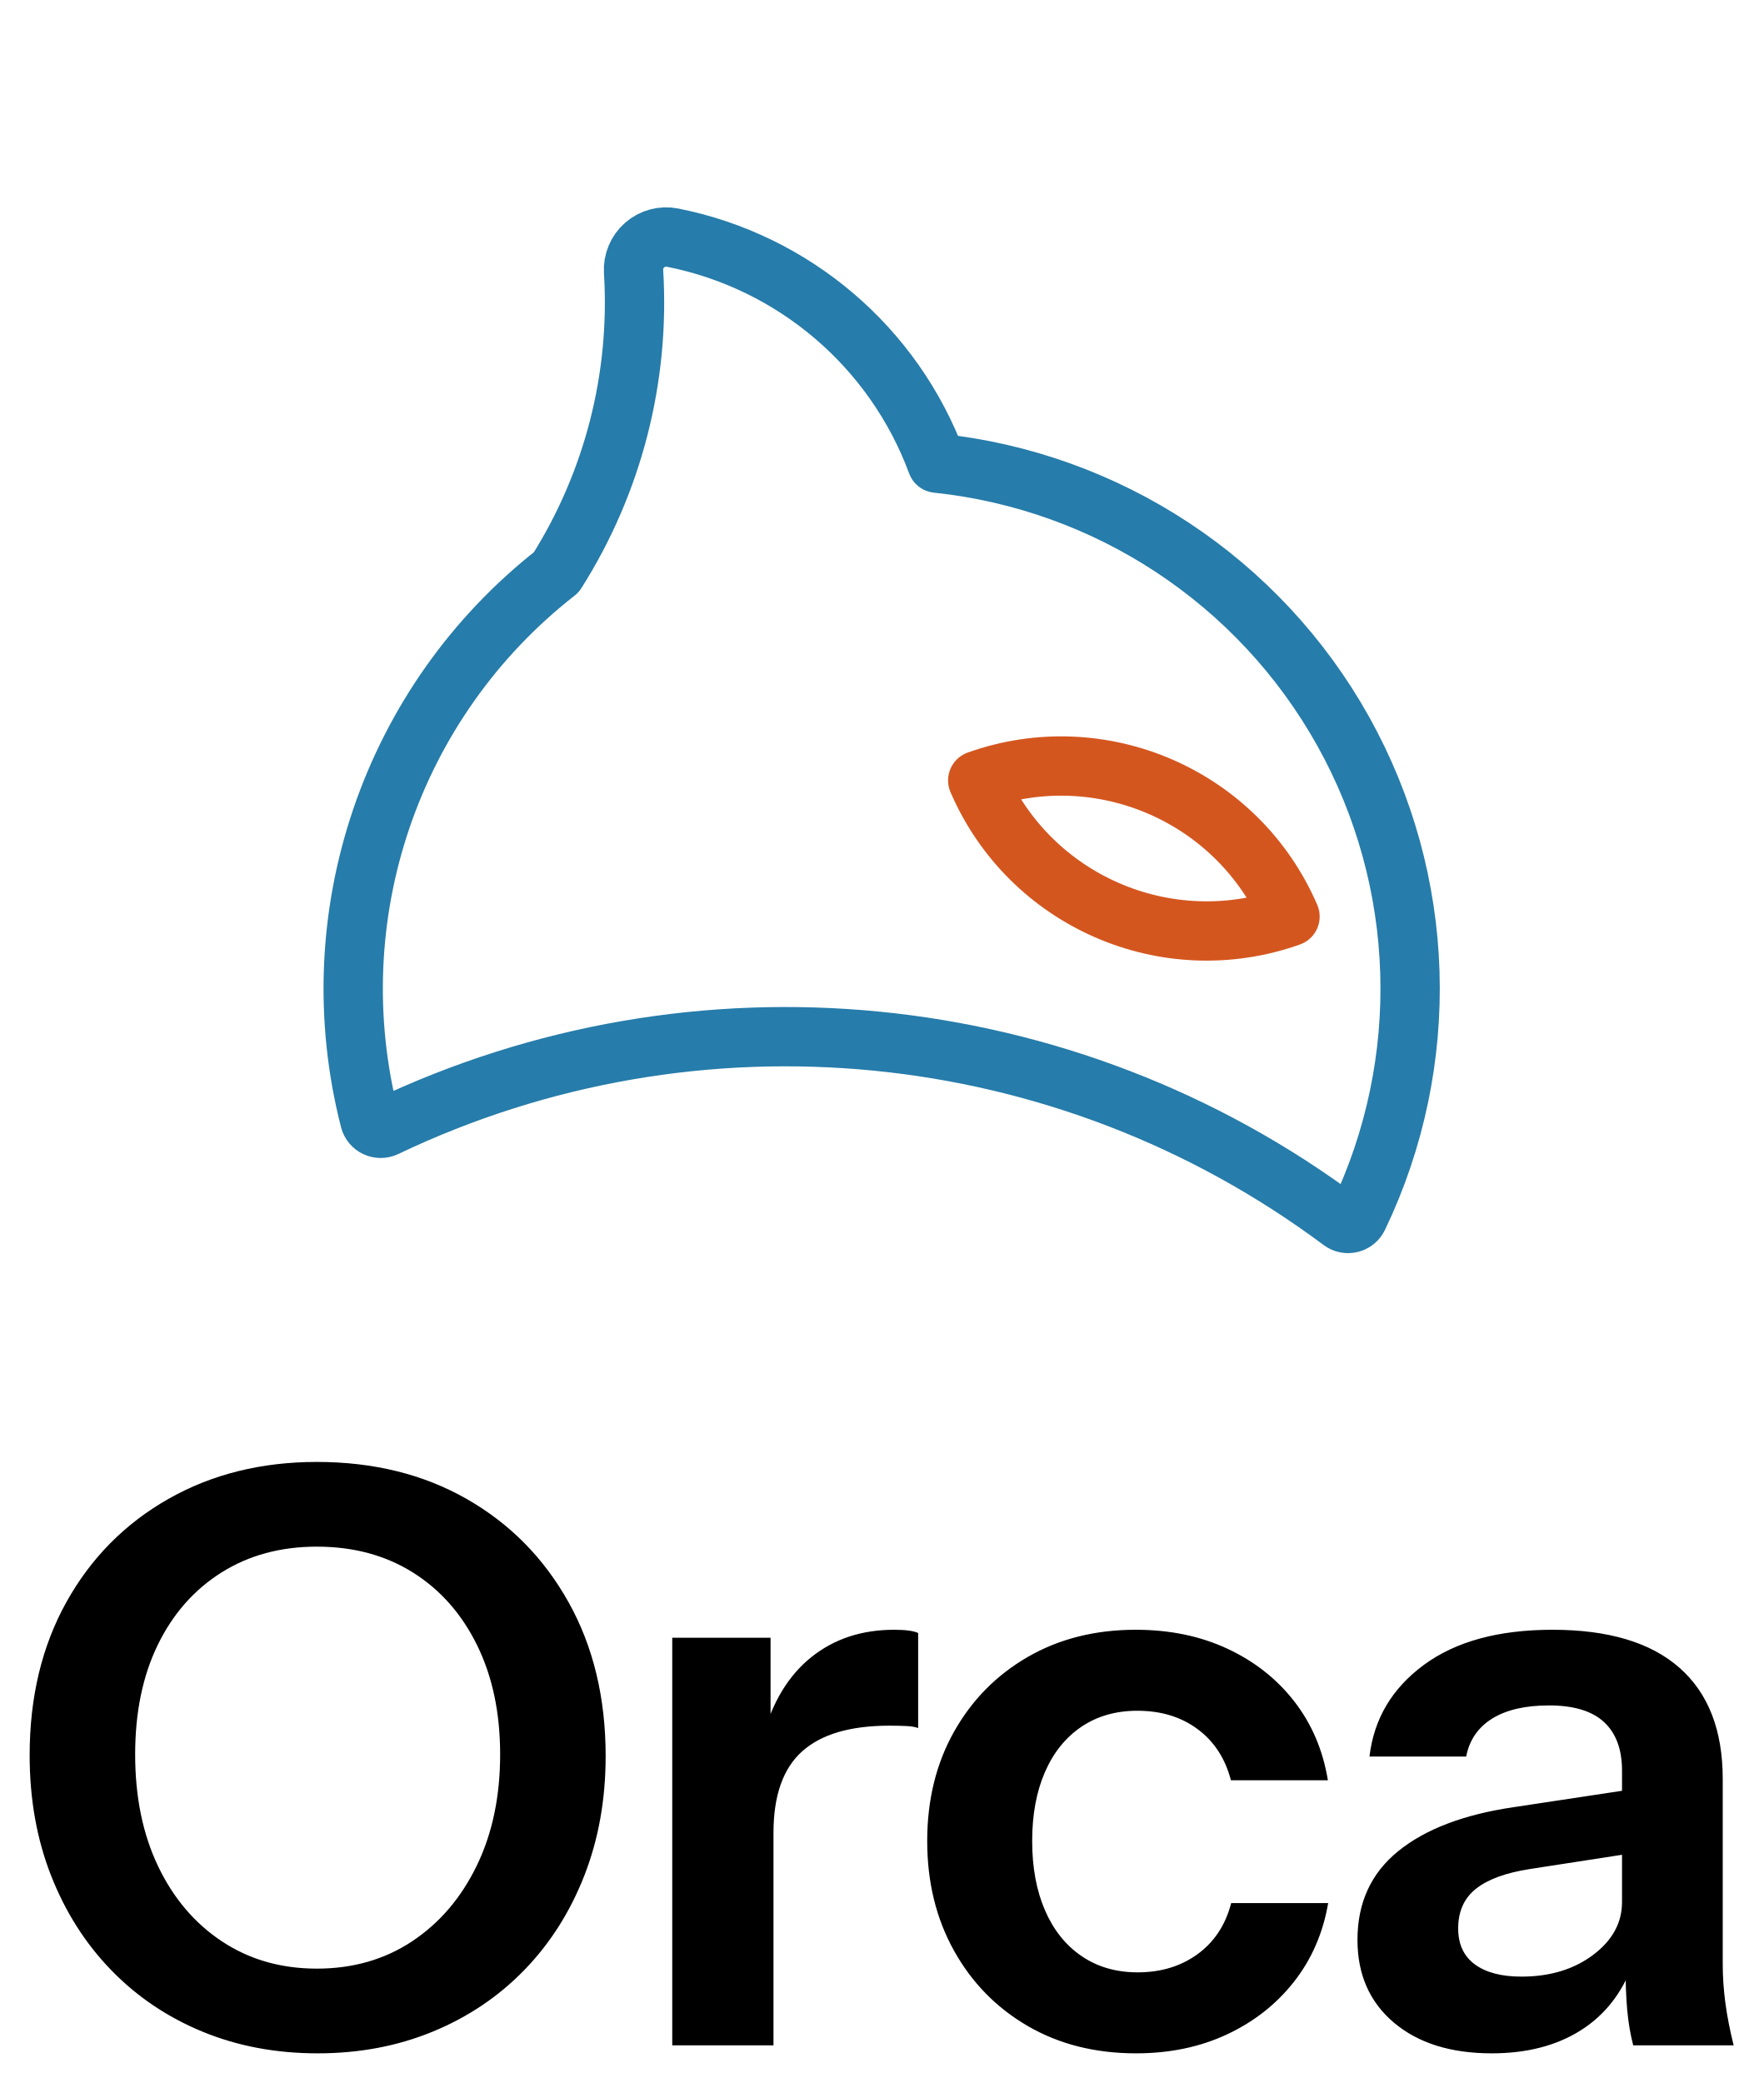
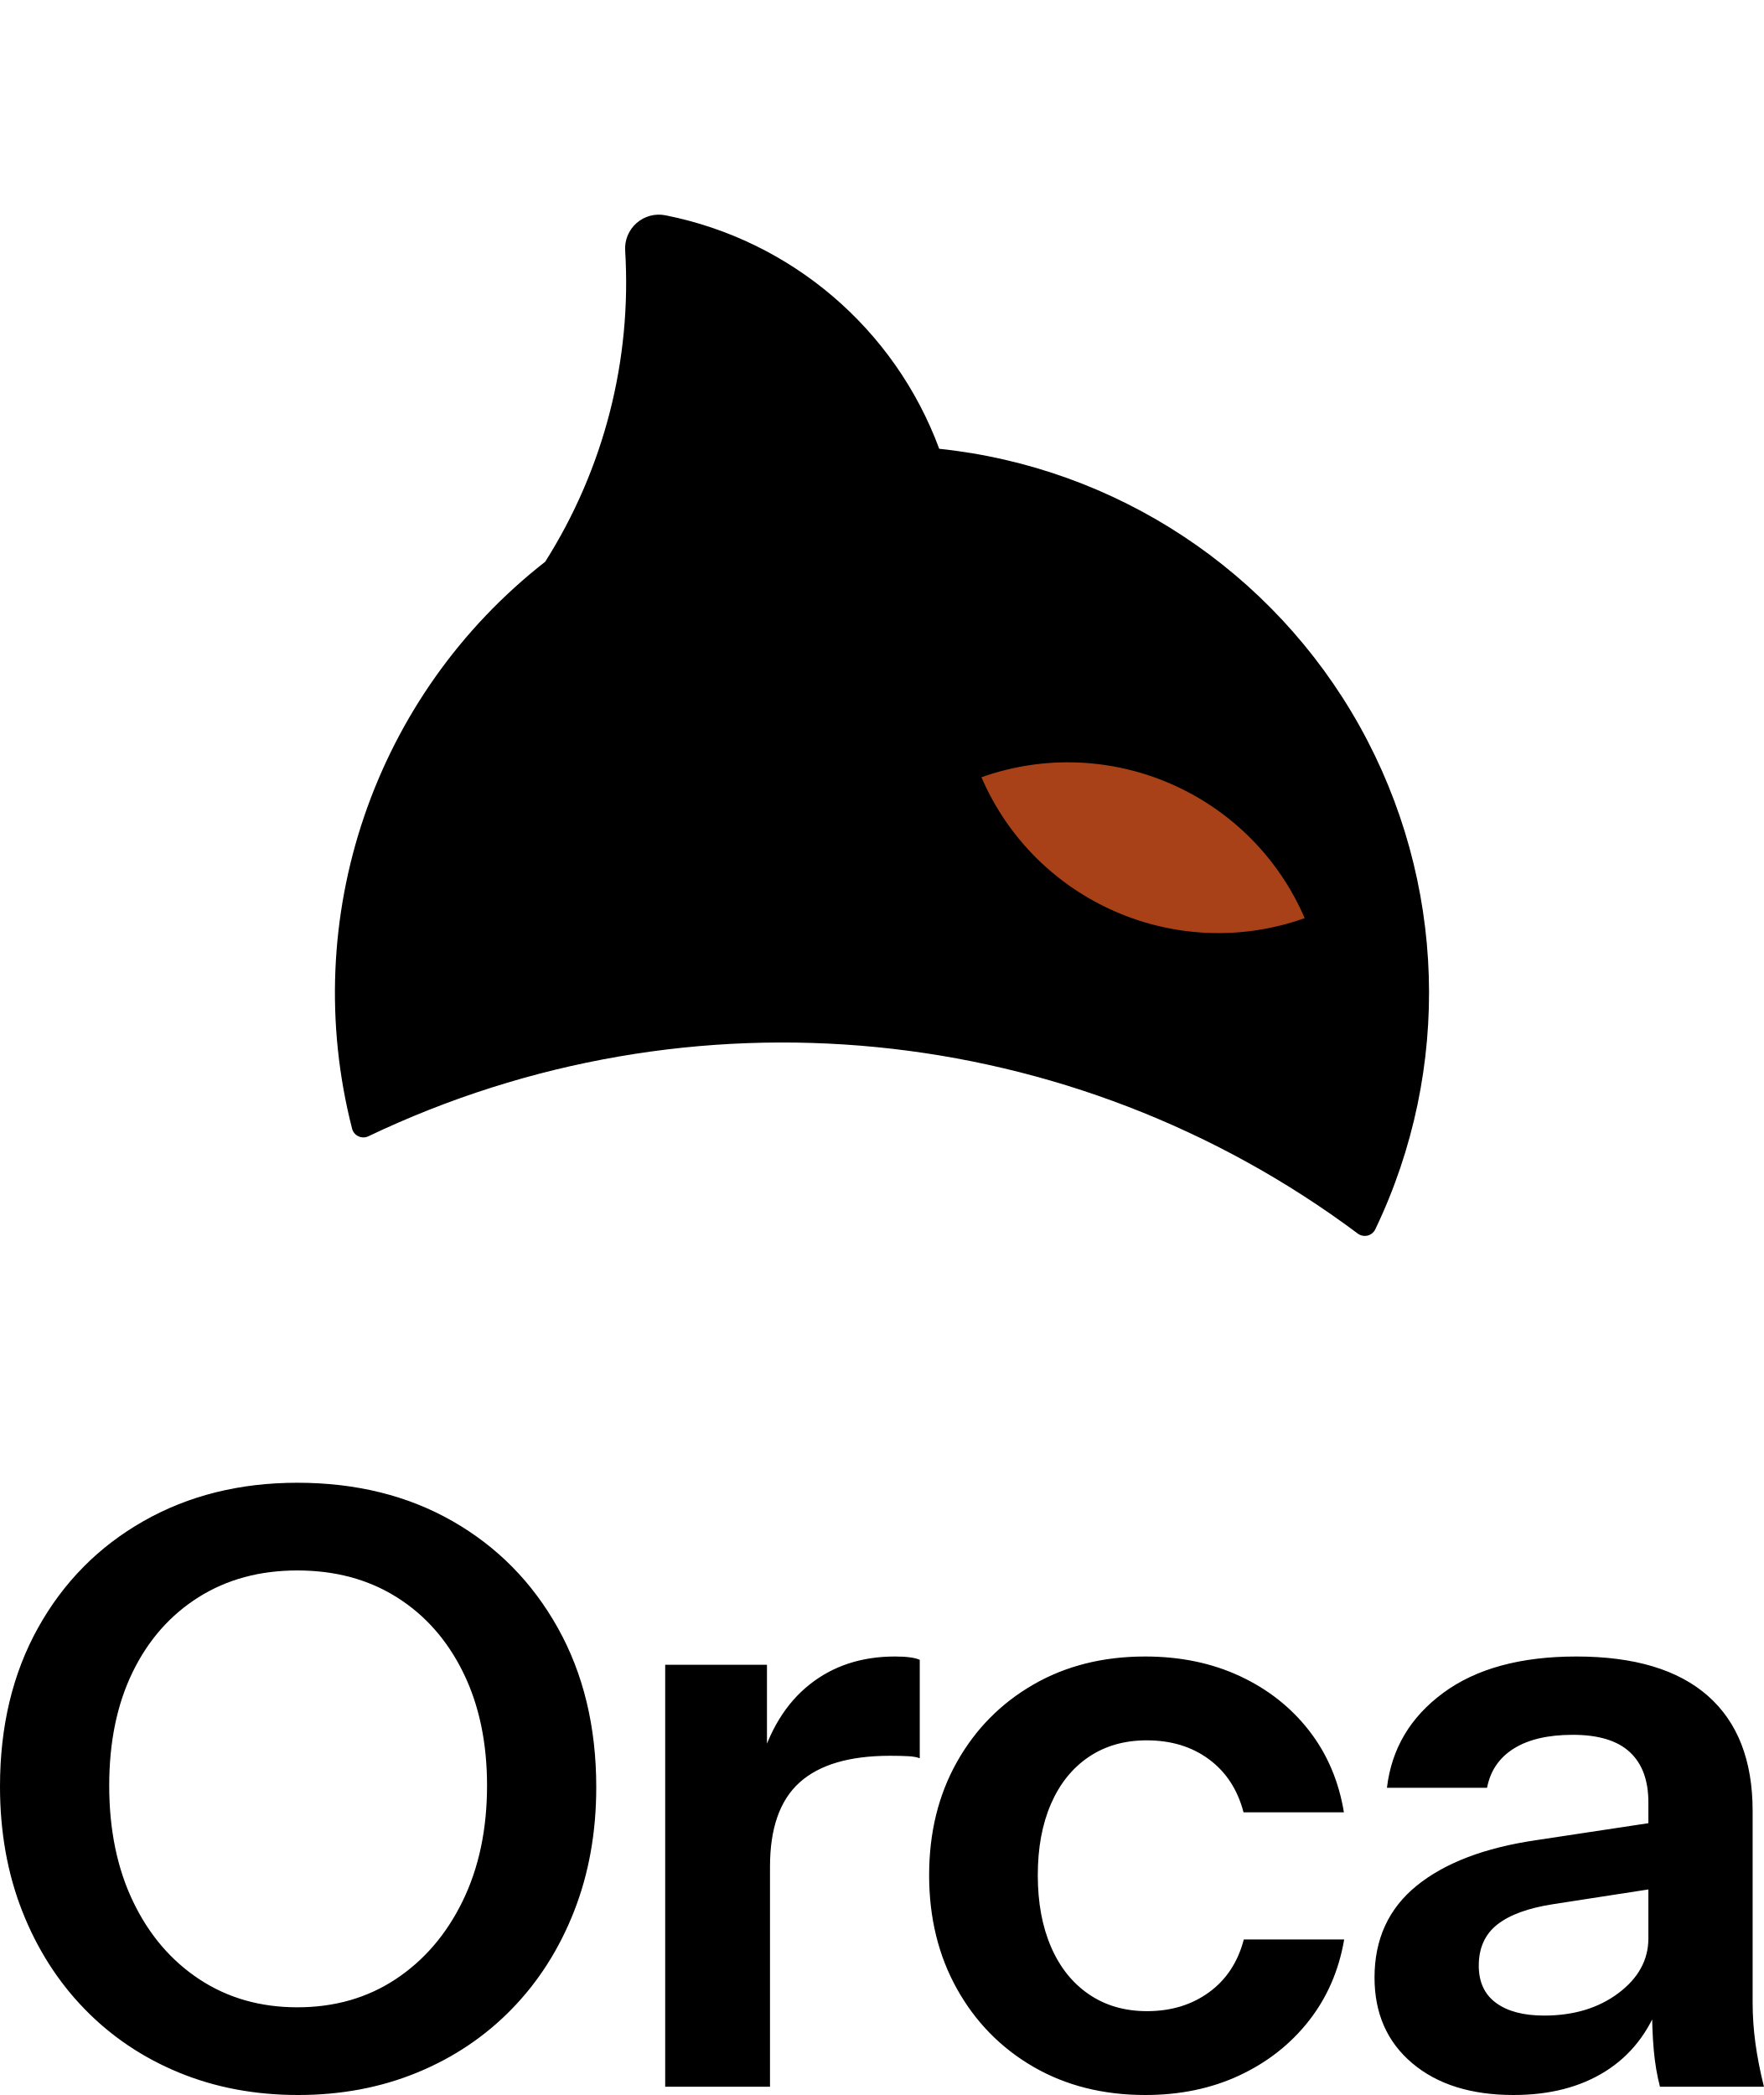
- <svg xmlns="http://www.w3.org/2000/svg" viewBox="-0.43 -2559.25 2206.21 2606.36" fill="currentColor">
-   <g fill="none" stroke-width="4" stroke-linejoin="round" stroke-linecap="round">
-     <path transform="translate(212.16 -2584.53) scale(18.5522)" d="M13.48 76.90A35.64 35.64 0 0 1 26.06 39.96A34.00 34.00 0 0 0 31.27 19.69A2.20 2.20 0 0 1 33.90 17.39A24.00 24.00 0 0 1 51.73 32.60A35.64 35.64 0 0 1 80.14 83.45A0.76 0.76 0 0 1 79.00 83.73A62.64 62.64 0 0 0 14.54 77.39A0.76 0.76 0 0 1 13.48 76.90Z" stroke="#267CAA" />
-     <path transform="translate(212.16 -2584.53) scale(18.5522)" d="M54.48 54A16.81 16.81 0 0 1 75.54 63.18A16.81 16.81 0 0 1 54.48 54Z" stroke="#D4561F" />
-   </g>
+ <svg xmlns="http://www.w3.org/2000/svg" viewBox="36.67 -2522.15 2132 2532.15" fill="currentColor">
+   <path transform="translate(212.16 -2584.53) scale(18.5522)" d="M13.48 76.90A35.64 35.64 0 0 1 26.06 39.96A34.00 34.00 0 0 0 31.27 19.69A2.20 2.20 0 0 1 33.90 17.39A24.00 24.00 0 0 1 51.73 32.60A35.64 35.64 0 0 1 80.14 83.45A0.76 0.76 0 0 1 79.00 83.73A62.64 62.64 0 0 0 14.54 77.39A0.76 0.76 0 0 1 13.48 76.90Z" />
+   <path transform="translate(212.16 -2584.53) scale(18.5522)" d="M54.48 54A16.81 16.81 0 0 1 75.54 63.18A16.81 16.81 0 0 1 54.48 54Z" fill="#A84118" />
  <path d="M397 10.0Q318.667 10.0 252.833 -17.167Q187 -44.333 138.666 -94.167Q90.333 -144 63.5 -212.333Q36.666 -280.667 36.666 -363.0Q36.666 -472 82.666 -554.667Q128.666 -637.333 210.167 -683.667Q291.667 -730.0 396 -730.0Q502.334 -730.0 583.5 -683.667Q664.667 -637.333 711.001 -554.333Q757.334 -471.333 757.334 -362.0Q757.334 -280.333 730.501 -212Q703.667 -143.667 655.334 -94Q607 -44.333 541 -17.167Q475 10.0 397 10.0ZM396 -96.001Q463.667 -96.001 515.166 -130.168Q566.666 -164.334 595.999 -224.667Q625.333 -285 625.333 -364.0Q625.333 -442 596.499 -500.666Q567.666 -559.333 516.166 -591.666Q464.667 -623.999 396 -623.999Q328 -623.999 276.667 -591.666Q225.334 -559.333 197.001 -501.166Q168.668 -443 168.668 -364.0Q168.668 -284 197.501 -223.834Q226.334 -163.667 277.667 -129.834Q329 -96.001 396 -96.001ZM840.666 0.0V-510.0H963.668V-386.667H967.334V0.0ZM967.334 -266.0 954.334 -387.0Q972.334 -452.0 1015.001 -486.0Q1057.667 -520.0 1118.334 -520.0Q1139.334 -520.0 1148.334 -516.0V-396.999Q1143.334 -398.999 1134.334 -399.499Q1125.334 -399.999 1112.334 -399.999Q1039.001 -399.999 1003.168 -367.832Q967.334 -335.666 967.334 -266.0ZM1421 10.0Q1344.333 10.0 1285.5 -24.167Q1226.666 -58.333 1193.166 -118.5Q1159.666 -178.667 1159.666 -255.667Q1159.666 -332.667 1193.166 -392.333Q1226.666 -452.0 1285.5 -486.0Q1344.333 -520.0 1420.667 -520.0Q1484.334 -520.0 1535.167 -496.333Q1586.001 -472.667 1618.834 -430.5Q1651.668 -388.333 1661.001 -331.666H1539.666Q1529 -372.666 1498 -395.666Q1467 -418.666 1422.667 -418.666Q1382.334 -418.666 1352.667 -398.666Q1323.001 -378.666 1307.001 -341.999Q1291.001 -305.333 1291.001 -255.667Q1291.001 -206 1307.001 -169Q1323.001 -132.001 1352.834 -111.668Q1382.667 -91.334 1423 -91.334Q1466.667 -91.334 1498 -114.167Q1529.333 -137.001 1540 -178H1661.334Q1651.668 -121.667 1618.501 -79.5Q1585.334 -37.333 1534.667 -13.667Q1484 10.0 1421 10.0ZM2043 0.0Q2037.666 -20.333 2035.5 -44.333Q2033.333 -68.334 2033.333 -101.667H2029V-343.667Q2029 -383.666 2006.5 -404.499Q1984 -425.333 1937.667 -425.333Q1893.001 -425.333 1866.501 -408.833Q1840.001 -392.333 1834.001 -361.333H1713Q1721.333 -432 1781.0 -476Q1840.667 -520.0 1942 -520.0Q2047.001 -520.0 2101.001 -472.333Q2155.001 -424.667 2155.001 -333.333V-101.667Q2155.001 -77.667 2158.335 -52.833Q2161.668 -28 2168.668 0.0ZM1866 10.0Q1789 10.0 1743.5 -28.5Q1698 -67.0 1698 -132Q1698 -201.667 1749 -243Q1800 -284.334 1893.334 -298L2052 -322V-242L1914.001 -220.666Q1868.668 -213.667 1846.334 -196Q1824.001 -178.333 1824.001 -146.334Q1824.001 -116.667 1844.834 -101.334Q1865.668 -86.001 1903 -86.001Q1956.667 -86.001 1992.833 -113.167Q2029 -140.334 2029 -179.334L2042.666 -102.333Q2022.666 -47.333 1977.166 -18.667Q1931.666 10.0 1866 10.0Z" />
</svg>
